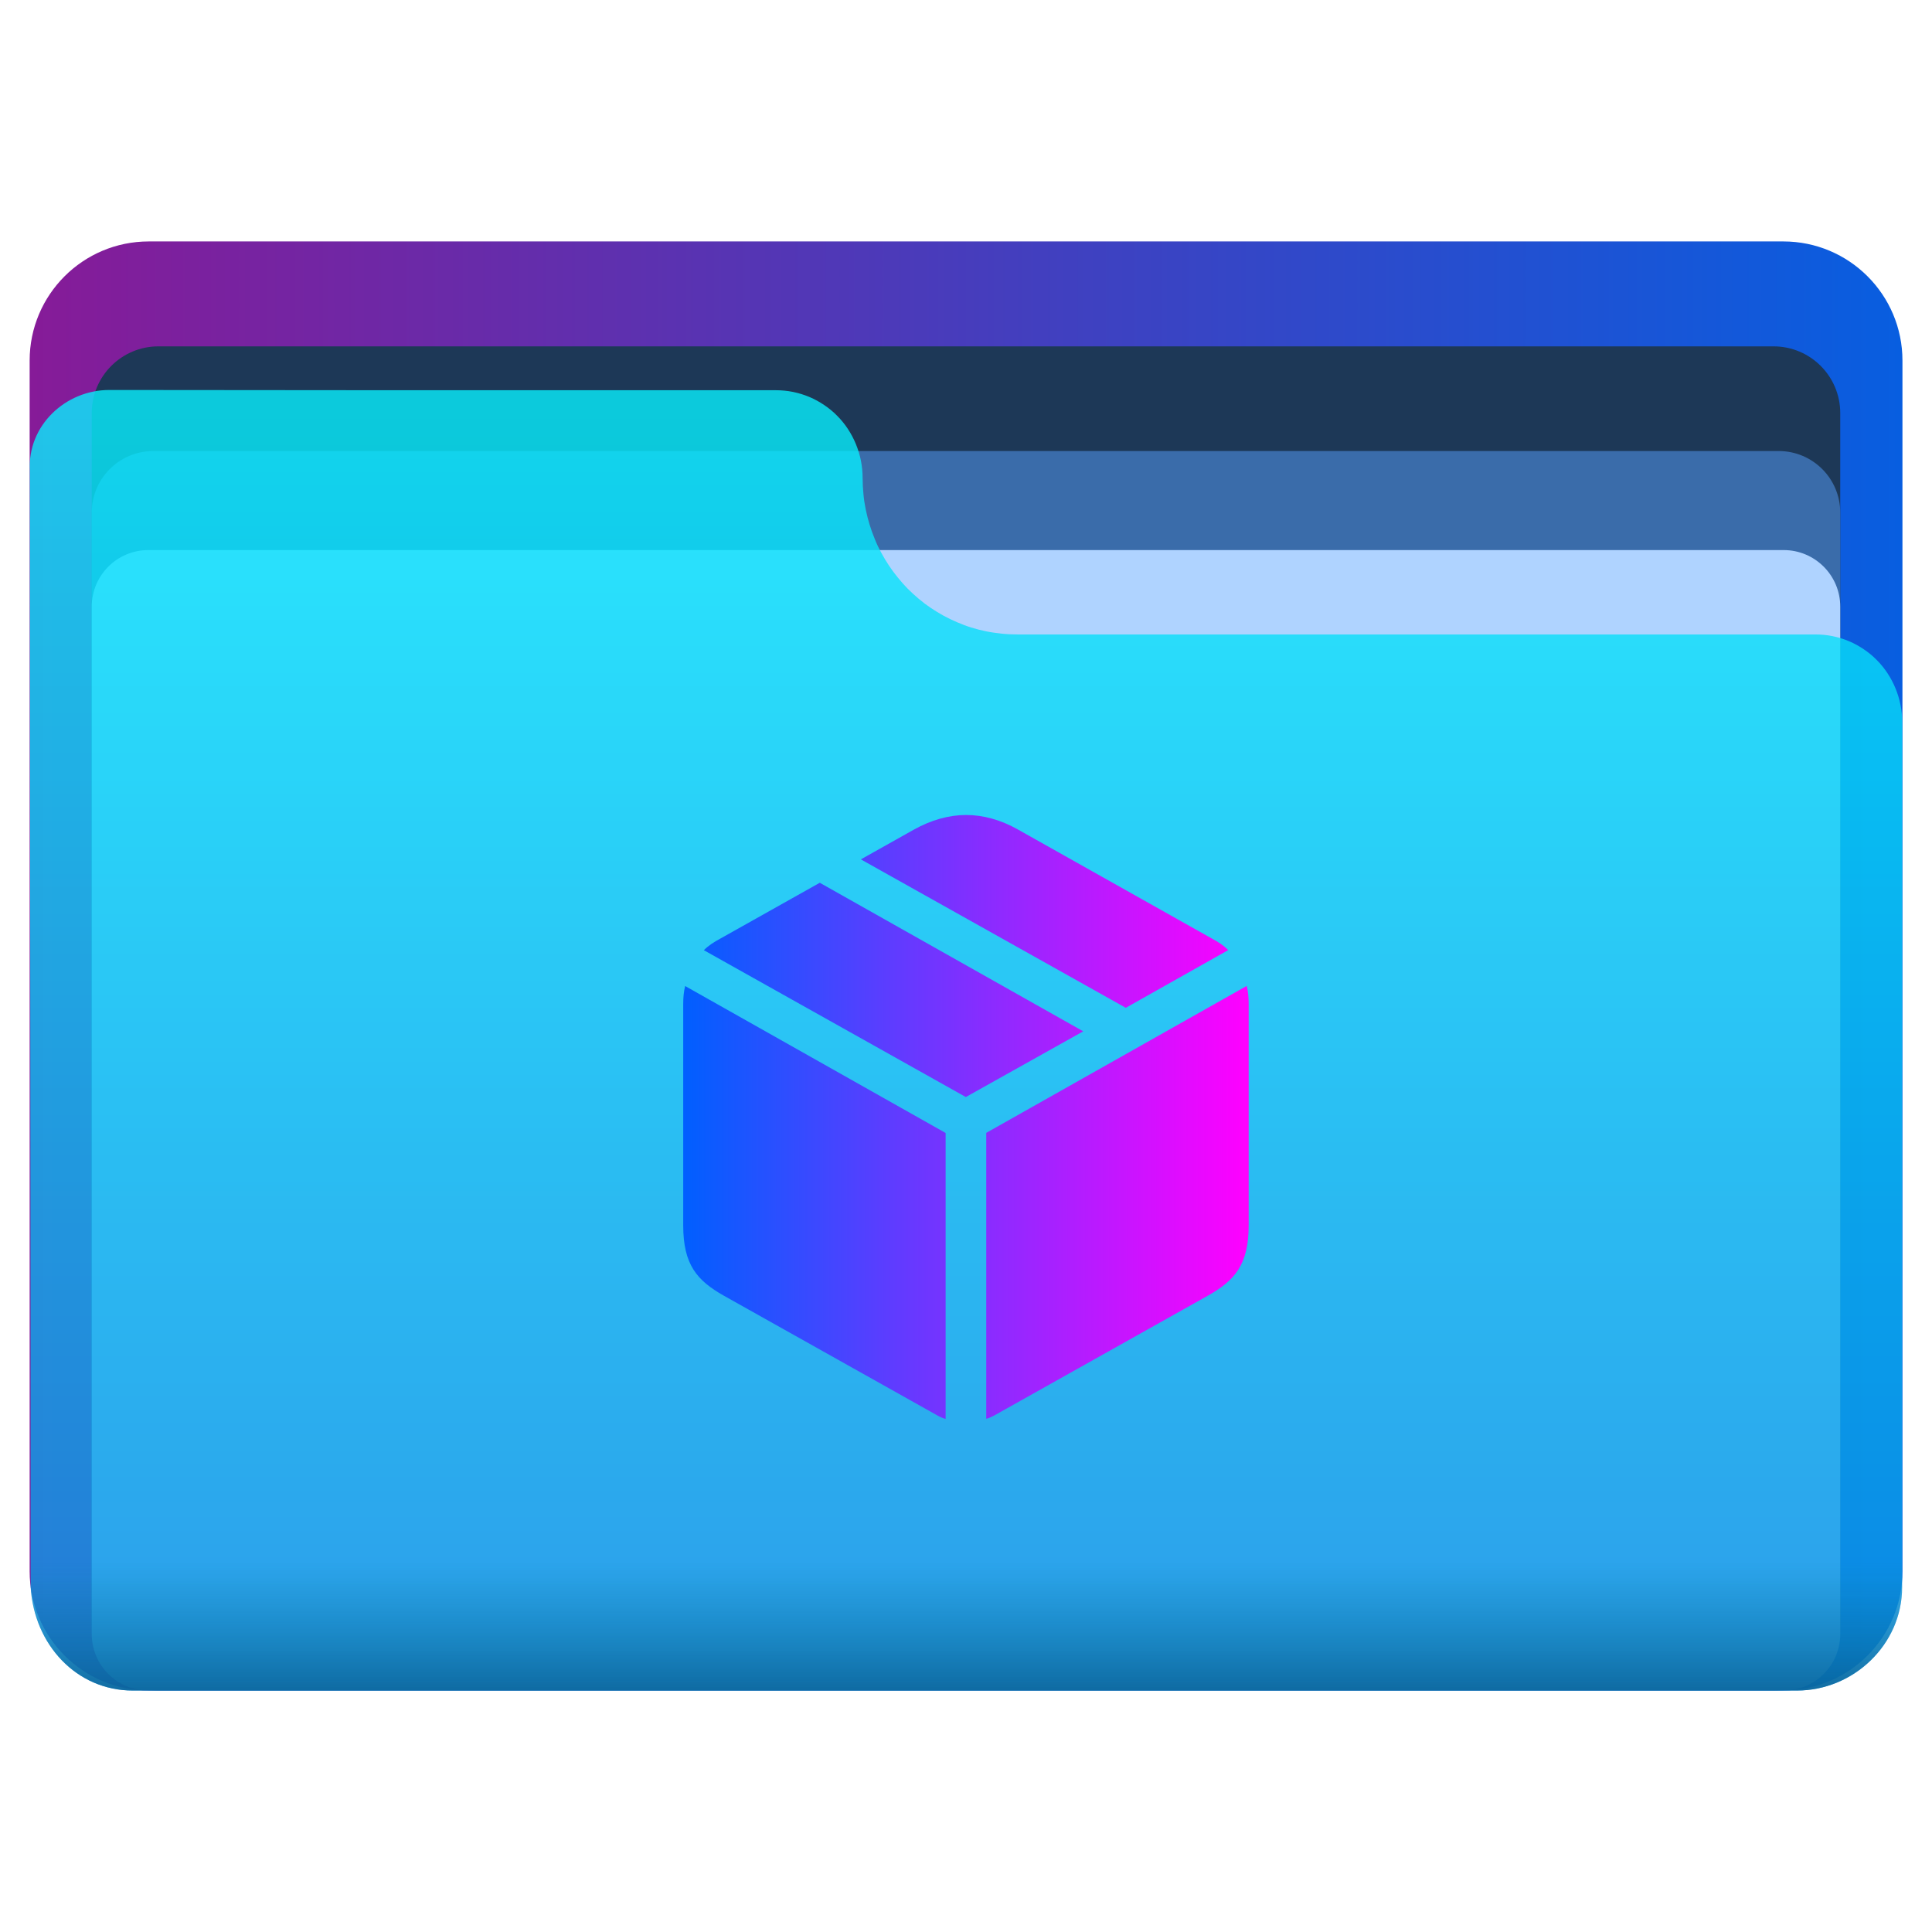
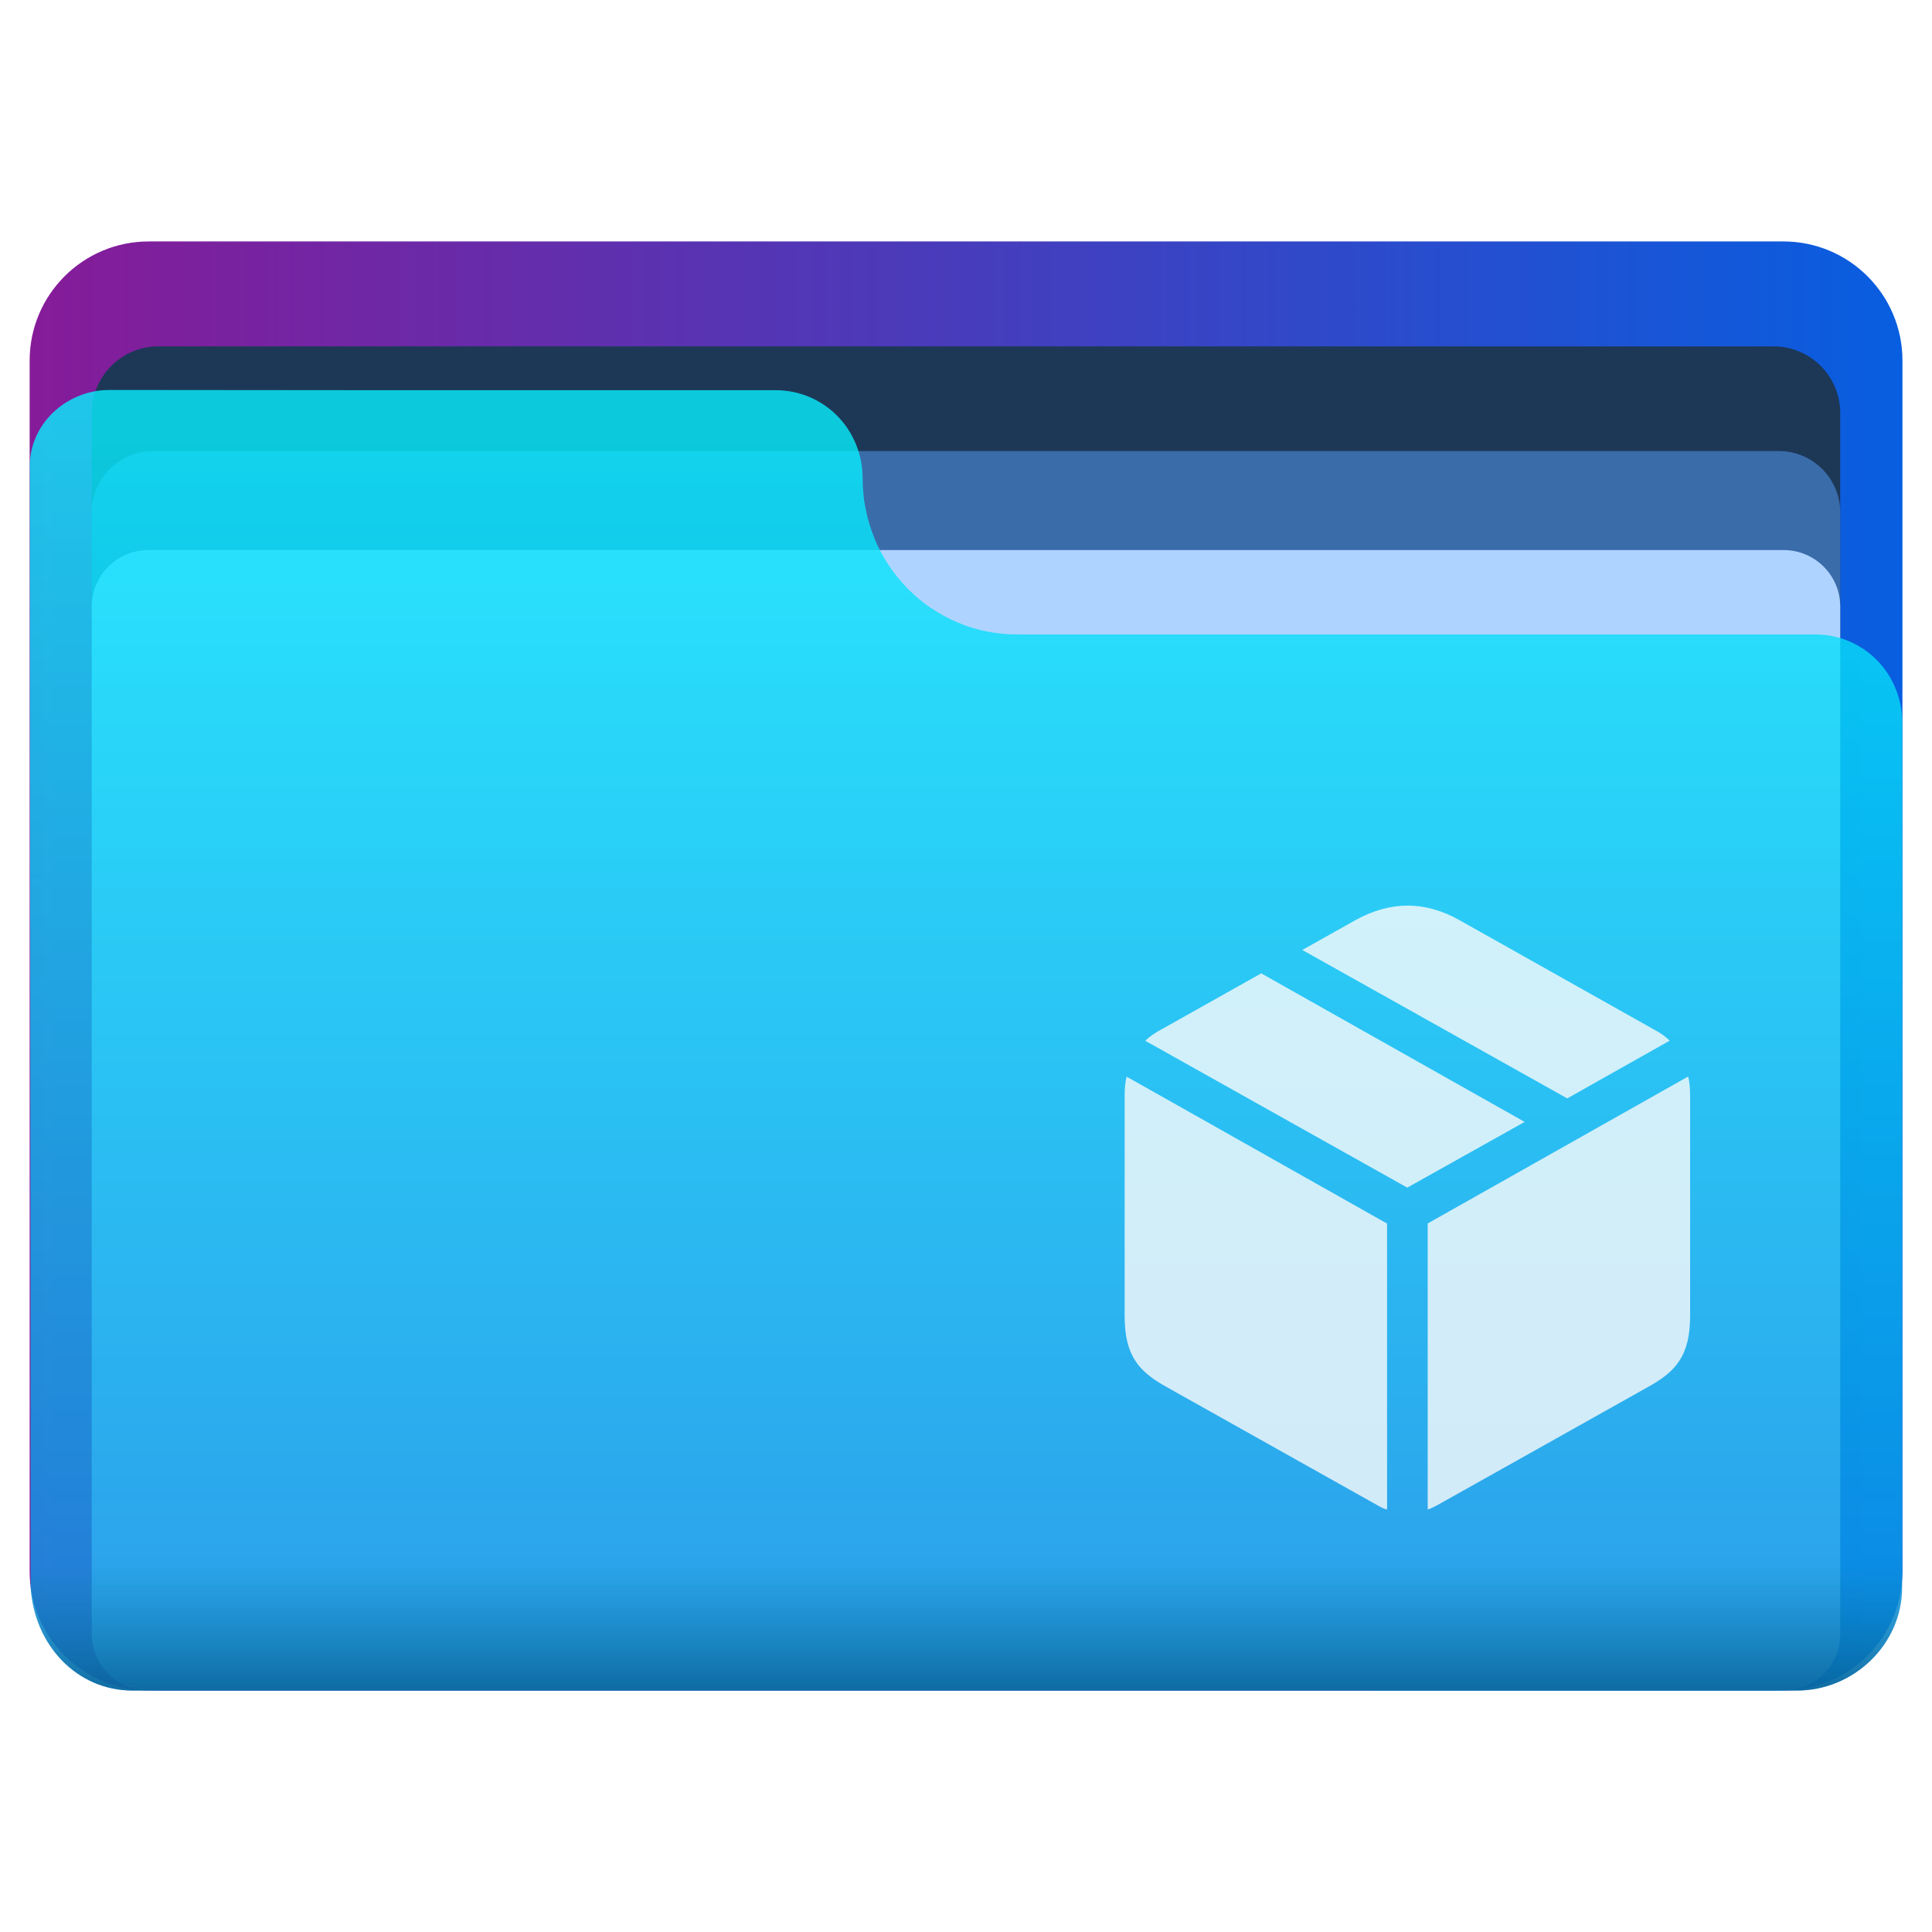
<svg xmlns="http://www.w3.org/2000/svg" width="64" height="64" version="1.1" viewBox="0 0 16.933 16.933">
  <defs>
    <linearGradient id="linearGradient60884-3" x1="157.33" x2="247.31" y1="69.985" y2="69.985" gradientTransform="matrix(.18033 0 0 .18033 -28.018 -4.154)" gradientUnits="userSpaceOnUse">
      <stop stop-color="#861b98" offset="0" />
      <stop stop-color="#085ee0" offset="1" />
    </linearGradient>
    <linearGradient id="linearGradient47593-7" x1="193.68" x2="193.68" y1="43.371" y2="103.22" gradientTransform="matrix(.17854 0 0 .18033 -27.733 -4.154)" gradientUnits="userSpaceOnUse">
      <stop stop-color="#07effe" offset="0" />
      <stop stop-color="#0b92e5" offset="1" />
    </linearGradient>
    <linearGradient id="linearGradient2806" x1=".707" x2=".707" y1="14.743" y2="3.539" gradientTransform="translate(3.8869)" gradientUnits="userSpaceOnUse">
      <stop stop-color="#075e91" offset="0" />
      <stop stop-color="#077faa" stop-opacity="0" offset=".1" />
      <stop stop-color="#07effe" stop-opacity="0" offset="1" />
    </linearGradient>
-     <linearGradient id="linearGradient1059" x1="5.989" x2="10.944" y1="9.789" y2="9.789" gradientTransform="translate(0 -12.83)" gradientUnits="userSpaceOnUse">
-       <stop stop-color="#005fff" offset="0" />
-       <stop stop-color="#f0f" offset="1" />
-     </linearGradient>
  </defs>
  <g transform="matrix(1.0116 0 0 1.0116 -.098288 -.098288)" fill-rule="evenodd" stroke-width=".18">
    <rect x=".354" y="2.189" width="16.226" height="12.554" ry="1.032" fill="url(#linearGradient60884-3)" style="paint-order:stroke fill markers" />
    <rect x=".892" y="3.098" width="15.149" height="11.645" ry=".578" fill="#1d3857" style="paint-order:stroke fill markers" />
    <rect x=".892" y="4.005" width="15.149" height="10.738" ry=".533" fill="#3a6caa" style="paint-order:stroke fill markers" />
    <rect x=".892" y="4.863" width="15.149" height="9.881" ry=".49" fill="#afd3ff" style="paint-order:stroke fill markers" />
-     <path d="m1.044 3.476c-0.381 0-0.709 0.31-0.688 0.695 0 3.226 0.007 6.427 0.007 9.679 0.03 0.494 0.395 0.894 0.885 0.894h14.418c0.49 0 0.911-0.399 0.911-0.894l1.51e-4 -4.437c0-0.063 7.22e-4 -0.118 7.22e-4 -0.181v-2.875c0-0.053-0.005-0.104-0.015-0.154-0.01-0.05-0.025-0.098-0.044-0.144-0.019-0.046-0.042-0.089-0.069-0.13-0.027-0.041-0.058-0.079-0.092-0.113-0.034-0.035-0.072-0.066-0.112-0.093-0.04-0.027-0.083-0.051-0.128-0.07-0.045-0.019-0.093-0.034-0.142-0.044-0.049-0.01-0.1-0.015-0.153-0.015h-6.91c-0.047 0-0.092-0.002-0.138-0.007-0.045-0.005-0.09-0.011-0.134-0.02-0.044-0.009-0.087-0.02-0.129-0.033-0.042-0.013-0.083-0.029-0.123-0.046-0.04-0.017-0.079-0.036-0.118-0.057-0.038-0.021-0.075-0.044-0.111-0.068-0.036-0.024-0.07-0.05-0.103-0.078-0.033-0.028-0.065-0.057-0.095-0.087-0.03-0.031-0.059-0.063-0.086-0.097-0.027-0.033-0.053-0.068-0.077-0.104-0.024-0.036-0.046-0.073-0.067-0.112-0.021-0.038-0.04-0.078-0.056-0.119-0.017-0.041-0.032-0.082-0.045-0.125-0.013-0.043-0.024-0.086-0.033-0.13-0.009-0.044-0.016-0.089-0.02-0.135-0.004-0.044-0.007-0.089-0.007-0.135 0-0.053-0.005-0.104-0.015-0.154-0.01-0.05-0.025-0.098-0.044-0.144-0.019-0.046-0.042-0.089-0.069-0.13-0.027-0.041-0.058-0.079-0.092-0.113-0.034-0.035-0.072-0.066-0.112-0.093-0.04-0.027-0.083-0.051-0.128-0.07-0.045-0.019-0.093-0.034-0.142-0.044-0.049-0.01-0.1-0.015-0.153-0.015h-3.393z" fill="url(#linearGradient47593-7)" opacity=".8" style="paint-order:stroke fill markers" />
-     <path d="m1.044 3.476c-0.381 0-0.709 0.31-0.688 0.695 0 3.226 0.007 6.427 0.007 9.679 0.03 0.494 0.395 0.894 0.885 0.894h14.418c0.49 0 0.911-0.399 0.911-0.894l1.51e-4 -4.437c0-0.063 7.22e-4 -0.118 7.22e-4 -0.181v-2.875c0-0.053-0.005-0.104-0.015-0.154-0.01-0.05-0.025-0.098-0.044-0.144-0.019-0.046-0.042-0.089-0.069-0.13-0.027-0.041-0.058-0.079-0.092-0.113-0.034-0.035-0.072-0.066-0.112-0.093-0.04-0.027-0.083-0.051-0.128-0.07-0.045-0.019-0.093-0.034-0.142-0.044-0.049-0.01-0.1-0.015-0.153-0.015h-6.91c-0.047 0-0.092-0.002-0.138-0.007-0.045-0.005-0.09-0.011-0.134-0.02-0.044-0.009-0.087-0.02-0.129-0.033-0.042-0.013-0.083-0.029-0.123-0.046-0.04-0.017-0.079-0.036-0.118-0.057-0.038-0.021-0.075-0.044-0.111-0.068-0.036-0.024-0.07-0.05-0.103-0.078-0.033-0.028-0.065-0.057-0.095-0.087-0.03-0.031-0.059-0.063-0.086-0.097-0.027-0.033-0.053-0.068-0.077-0.104-0.024-0.036-0.046-0.073-0.067-0.112-0.021-0.038-0.04-0.078-0.056-0.119-0.017-0.041-0.032-0.082-0.045-0.125-0.013-0.043-0.024-0.086-0.033-0.13-0.009-0.044-0.016-0.089-0.02-0.135-0.004-0.044-0.007-0.089-0.007-0.135 0-0.053-0.005-0.104-0.015-0.154-0.01-0.05-0.025-0.098-0.044-0.144-0.019-0.046-0.042-0.089-0.069-0.13-0.027-0.041-0.058-0.079-0.092-0.113-0.034-0.035-0.072-0.066-0.112-0.093-0.04-0.027-0.083-0.051-0.128-0.07-0.045-0.019-0.093-0.034-0.142-0.044-0.049-0.01-0.1-0.015-0.153-0.015h-3.393z" fill="url(#linearGradient2806)" opacity=".8" style="paint-order:stroke fill markers" />
+     <path d="m1.044 3.476c-0.381 0-0.709 0.31-0.688 0.695 0 3.226 0.007 6.427 0.007 9.679 0.03 0.494 0.395 0.894 0.885 0.894h14.418c0.49 0 0.911-0.399 0.911-0.894l1.51e-4 -4.437c0-0.063 7.22e-4 -0.118 7.22e-4 -0.181v-2.875c0-0.053-0.005-0.104-0.015-0.154-0.01-0.05-0.025-0.098-0.044-0.144-0.019-0.046-0.042-0.089-0.069-0.13-0.027-0.041-0.058-0.079-0.092-0.113-0.034-0.035-0.072-0.066-0.112-0.093s-0.083-0.051-0.128-0.07c-0.045-0.019-0.093-0.034-0.142-0.044-0.049-0.01-0.1-0.015-0.153-0.015h-6.91c-0.047 0-0.092-0.002-0.138-0.007-0.045-0.005-0.09-0.011-0.134-0.02-0.044-0.009-0.087-0.02-0.129-0.033-0.042-0.013-0.083-0.029-0.123-0.046-0.04-0.017-0.079-0.036-0.118-0.057-0.038-0.021-0.075-0.044-0.111-0.068-0.036-0.024-0.07-0.05-0.103-0.078-0.033-0.028-0.065-0.057-0.095-0.087-0.03-0.031-0.059-0.063-0.086-0.097s-0.053-0.068-0.077-0.104c-0.024-0.036-0.046-0.073-0.067-0.112-0.021-0.038-0.04-0.078-0.056-0.119-0.017-0.041-0.032-0.082-0.045-0.125-0.013-0.043-0.024-0.086-0.033-0.13-0.009-0.044-0.016-0.089-0.02-0.135-0.004-0.044-0.007-0.089-0.007-0.135 0-0.053-0.005-0.104-0.015-0.154-0.01-0.05-0.025-0.098-0.044-0.144-0.019-0.046-0.042-0.089-0.069-0.13-0.027-0.041-0.058-0.079-0.092-0.113-0.034-0.035-0.072-0.066-0.112-0.093-0.04-0.027-0.083-0.051-0.128-0.07-0.045-0.019-0.093-0.034-0.142-0.044-0.049-0.01-0.1-0.015-0.153-0.015h-3.393z" fill="url(#linearGradient47593-7)" opacity=".8" style="paint-order:stroke fill markers" />
+     <path d="m1.044 3.476c-0.381 0-0.709 0.31-0.688 0.695 0 3.226 0.007 6.427 0.007 9.679 0.03 0.494 0.395 0.894 0.885 0.894h14.418c0.49 0 0.911-0.399 0.911-0.894l1.51e-4 -4.437c0-0.063 7.22e-4 -0.118 7.22e-4 -0.181v-2.875c0-0.053-0.005-0.104-0.015-0.154-0.01-0.05-0.025-0.098-0.044-0.144-0.019-0.046-0.042-0.089-0.069-0.13-0.027-0.041-0.058-0.079-0.092-0.113-0.034-0.035-0.072-0.066-0.112-0.093s-0.083-0.051-0.128-0.07c-0.045-0.019-0.093-0.034-0.142-0.044-0.049-0.01-0.1-0.015-0.153-0.015h-6.91c-0.047 0-0.092-0.002-0.138-0.007-0.045-0.005-0.09-0.011-0.134-0.02-0.044-0.009-0.087-0.02-0.129-0.033-0.042-0.013-0.083-0.029-0.123-0.046-0.04-0.017-0.079-0.036-0.118-0.057-0.038-0.021-0.075-0.044-0.111-0.068-0.036-0.024-0.07-0.05-0.103-0.078-0.033-0.028-0.065-0.057-0.095-0.087-0.03-0.031-0.059-0.063-0.086-0.097s-0.053-0.068-0.077-0.104c-0.024-0.036-0.046-0.073-0.067-0.112-0.021-0.038-0.04-0.078-0.056-0.119-0.017-0.041-0.032-0.082-0.045-0.125-0.013-0.043-0.024-0.086-0.033-0.13-0.009-0.044-0.016-0.089-0.02-0.135-0.004-0.044-0.007-0.089-0.007-0.135 0-0.053-0.005-0.104-0.015-0.154-0.01-0.05-0.025-0.098-0.044-0.144-0.019-0.046-0.042-0.089-0.069-0.13-0.027-0.041-0.058-0.079-0.092-0.113-0.034-0.035-0.072-0.066-0.112-0.093-0.04-0.027-0.083-0.051-0.128-0.07-0.045-0.019-0.093-0.034-0.142-0.044-0.049-0.01-0.1-0.015-0.153-0.015h-3.393z" fill="url(#linearGradient2806)" opacity=".8" style="paint-order:stroke fill markers" />
  </g>
-   <path d="m9.867 8.833 0.898-0.506c-0.039-0.039-0.085-0.07-0.145-0.102l-1.697-0.954c-0.15-0.085-0.305-0.128-0.455-0.128-0.152 0-0.307 0.044-0.458 0.128l-0.465 0.261zm-1.402 0.782 1.029-0.576-2.309-1.302-0.871 0.489c-0.058 0.031-0.107 0.063-0.145 0.102zm0.179 2.82c0.024-0.005 0.046-0.017 0.07-0.029l1.874-1.051c0.235-0.133 0.356-0.271 0.356-0.617v-1.937c0-0.061-0.005-0.111-0.017-0.16l-2.283 1.288zm-0.356 0v-2.505l-2.283-1.288c-0.012 0.048-0.017 0.099-0.017 0.16v1.937c0 0.346 0.121 0.484 0.356 0.617l1.874 1.051c0.022 0.012 0.046 0.024 0.07 0.029z" fill="url(#linearGradient1059)" stroke-width=".275" />
+   <path d="m13.736 9.627 0.898-0.506c-0.039-0.039-0.085-0.07-0.145-0.102l-1.697-0.954c-0.15-0.085-0.305-0.128-0.455-0.128-0.152 0-0.307 0.044-0.458 0.128l-0.465 0.261zm-1.402 0.782 1.029-0.576-2.309-1.302-0.871 0.489c-0.058 0.031-0.107 0.063-0.145 0.102zm0.179 2.82c0.024-0.005 0.046-0.017 0.07-0.029l1.874-1.051c0.235-0.133 0.356-0.271 0.356-0.617v-1.937c0-0.061-0.005-0.111-0.017-0.16l-2.283 1.288zm-0.356 0v-2.505l-2.283-1.288c-0.012 0.048-0.017 0.099-0.017 0.16v1.937c0 0.346 0.121 0.484 0.356 0.617l1.874 1.051c0.022 0.012 0.046 0.024 0.07 0.029z" fill="#fbfbfb" opacity=".8" stroke-width=".275" />
</svg>
